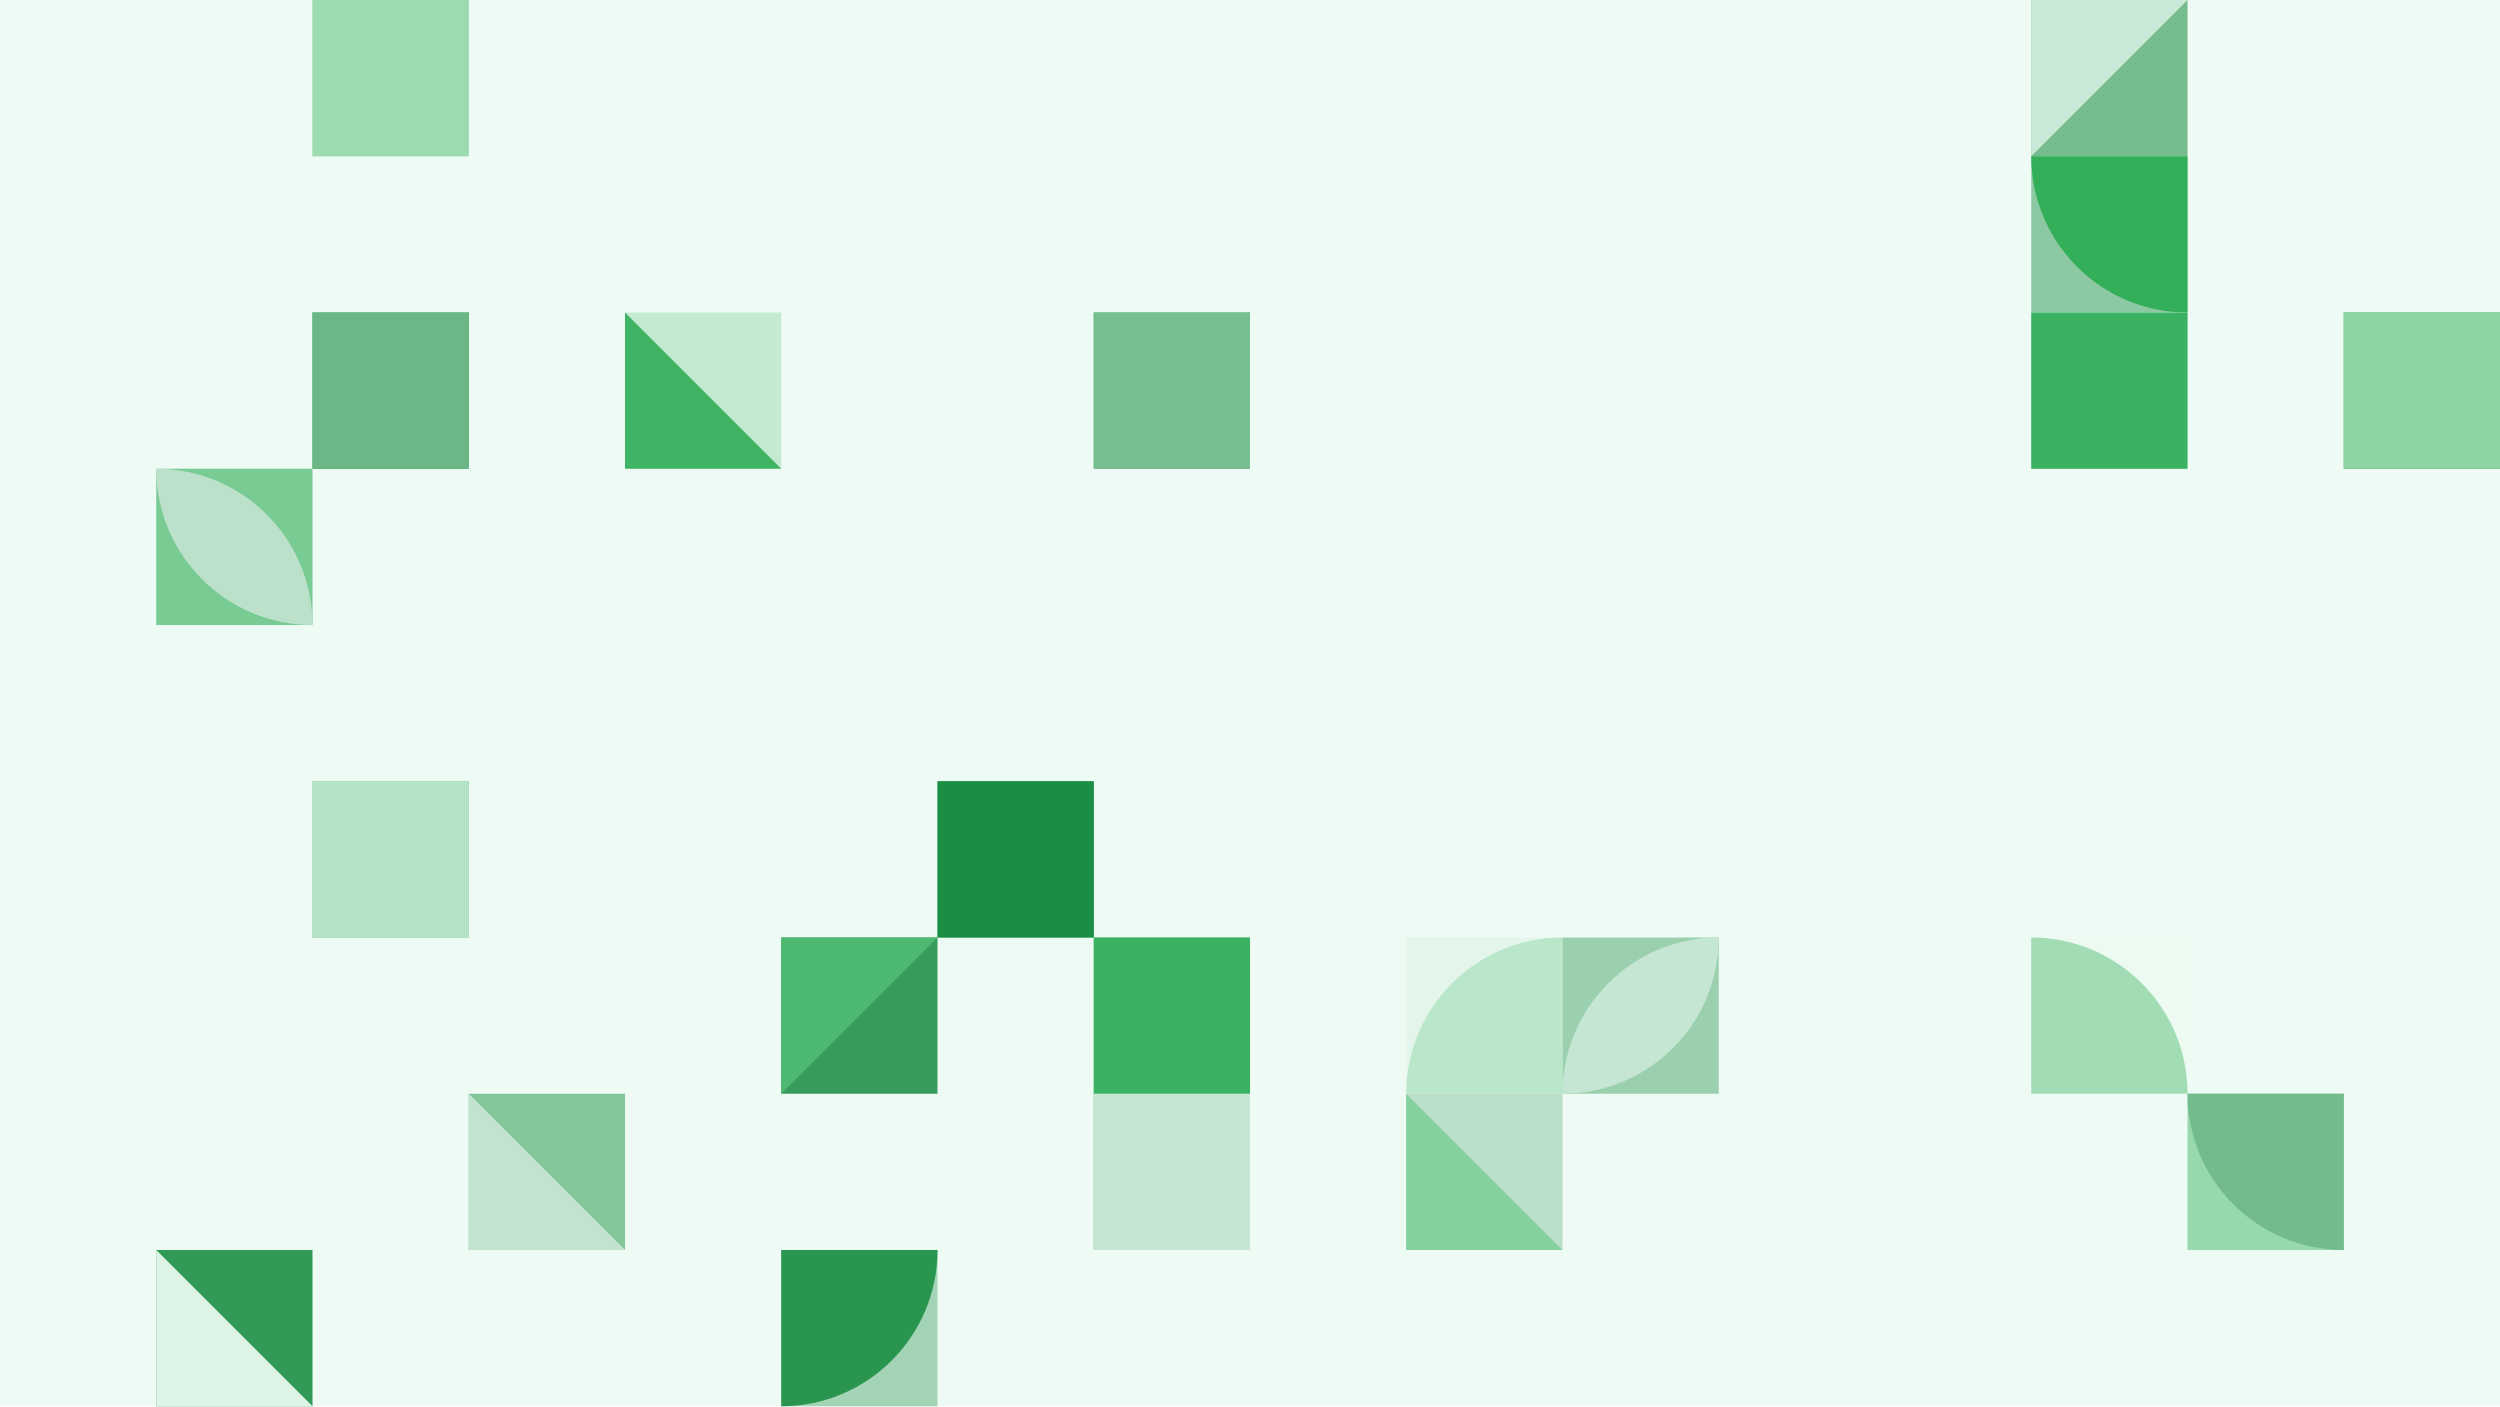
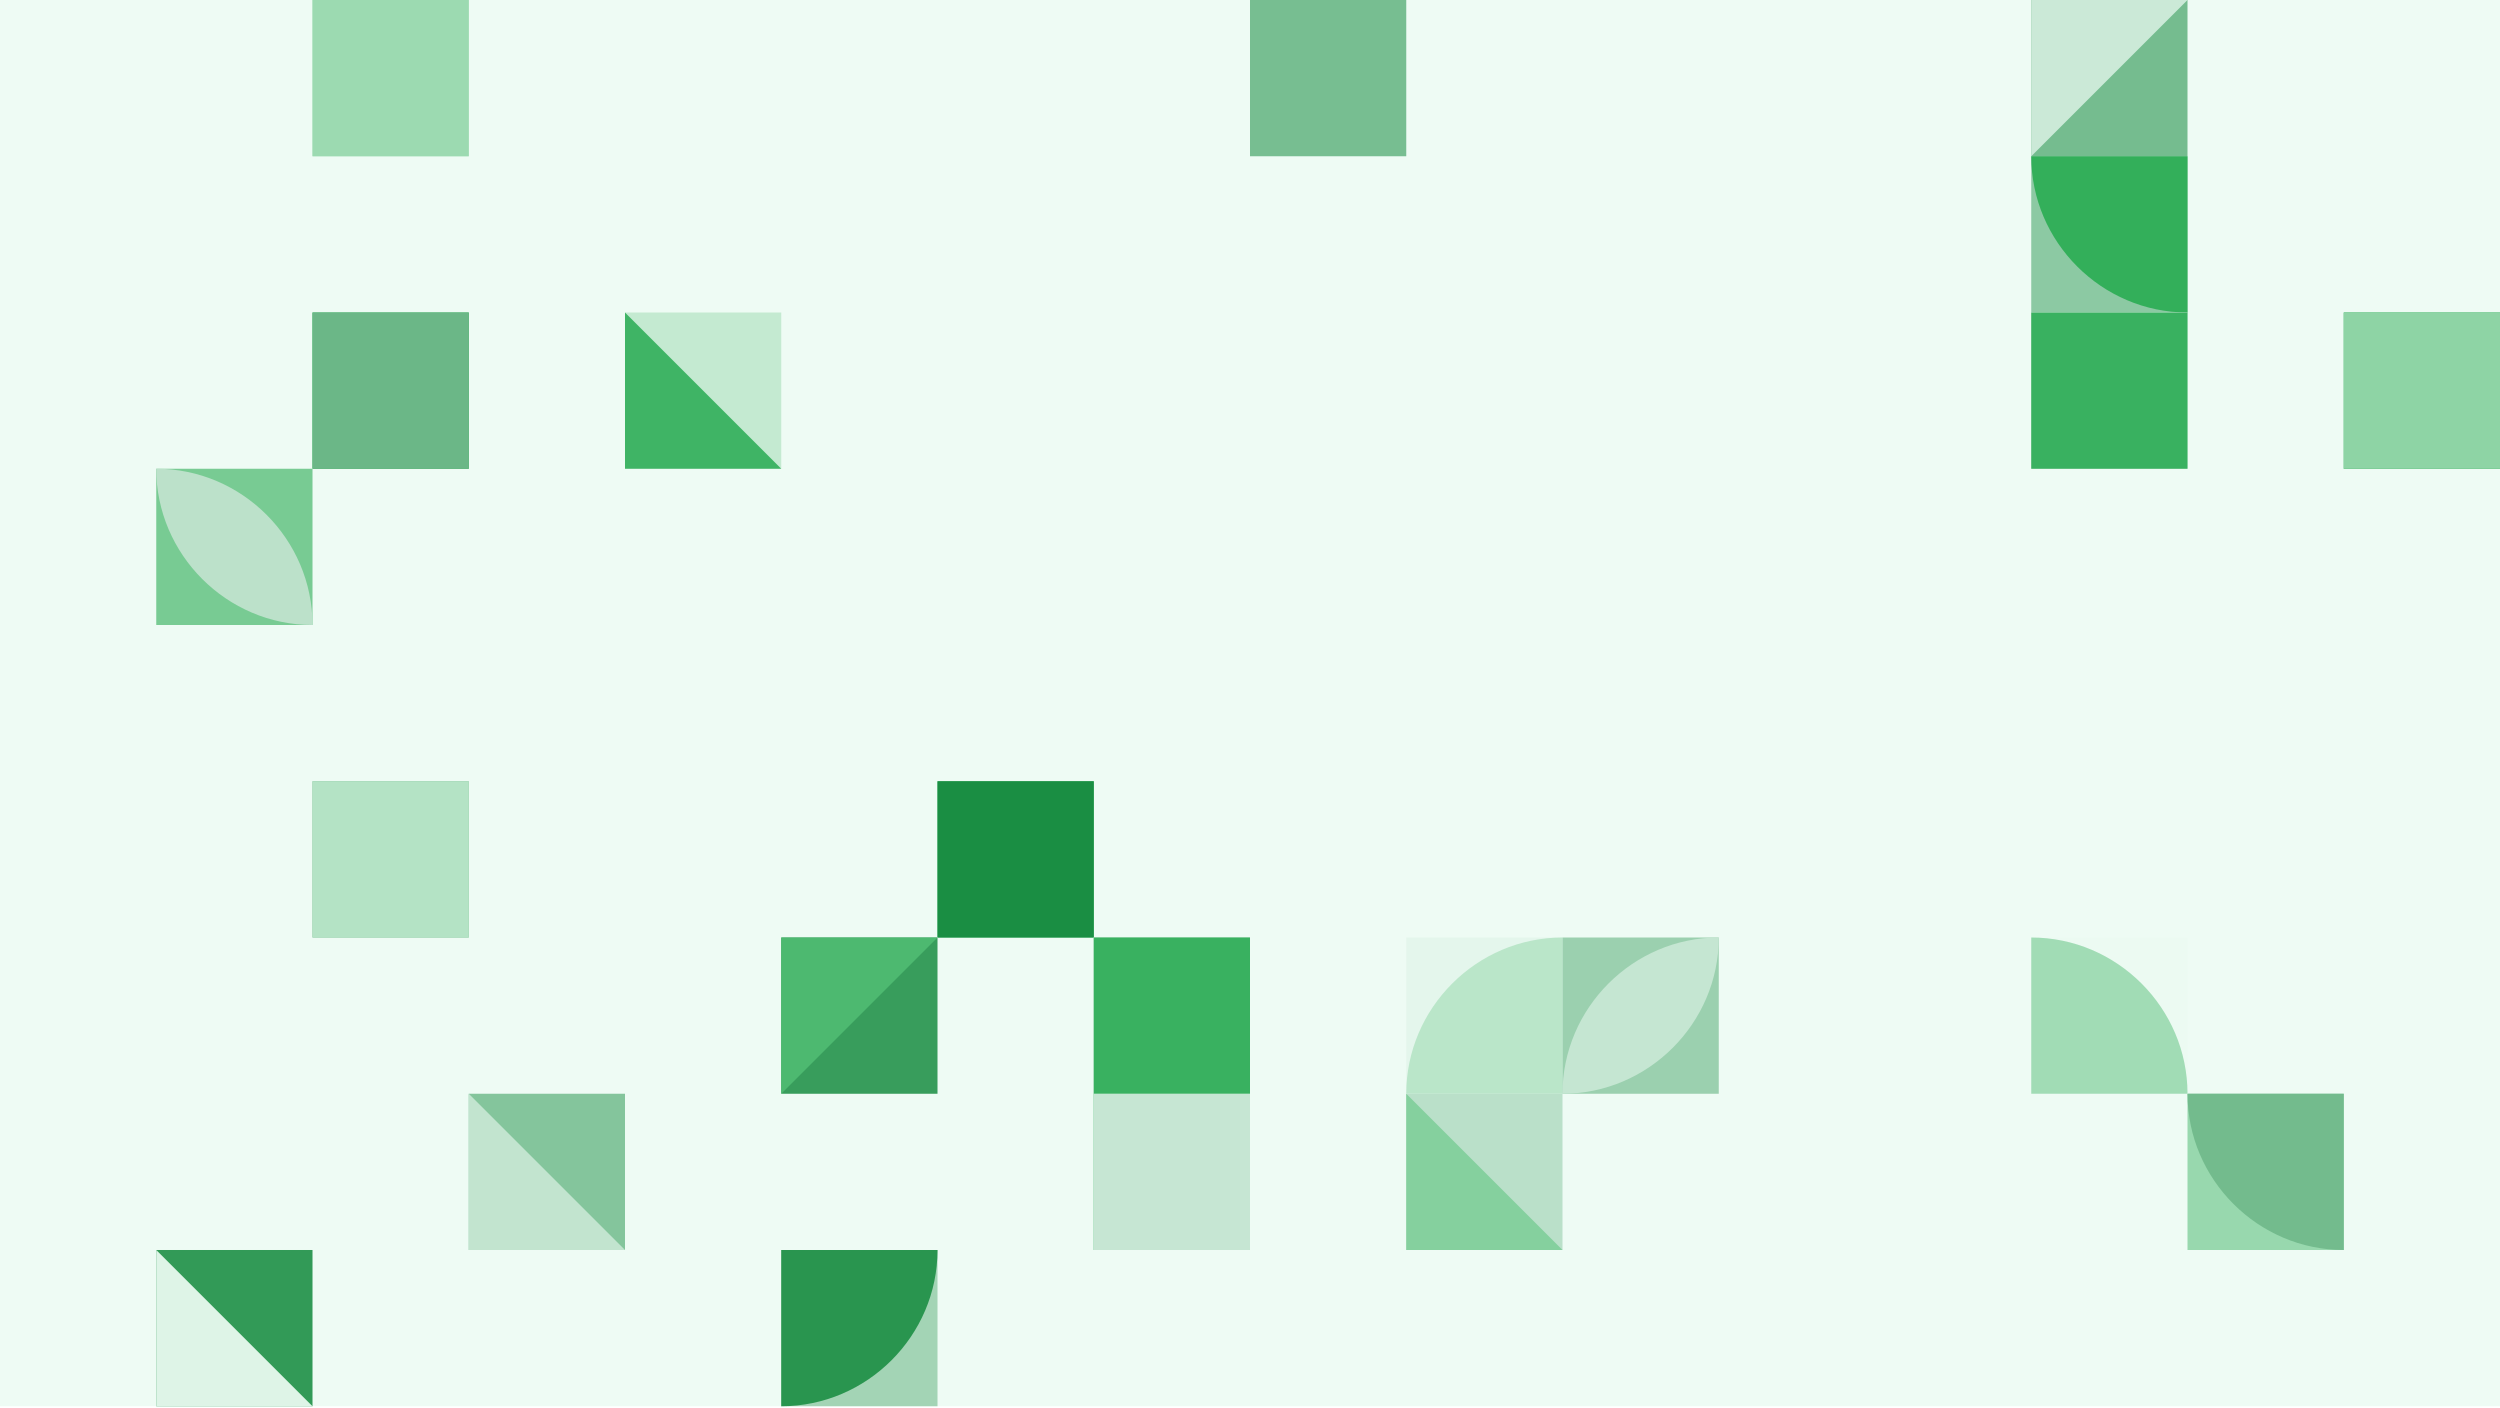
- <svg xmlns="http://www.w3.org/2000/svg" viewBox="0 0 1920 1080.003" preserveAspectRatio="xMaxYMax slice">
-   <g transform="scale(1.367093)">
-     <rect x="0" y="0" width="1404.444" height="790" fill="#eefbf4" />
-     <rect x="175.56" y="0" width="87.78" height="87.78" fill="#b6e4c6" />
-     <rect x="175.56" y="0" width="87.78" height="87.78" fill="#9cdab1" />
-     <rect x="1141.11" y="0" width="87.78" height="87.78" fill="#75bc8f" />
-     <polygon points="1141.11,0 1228.89,0 1141.11,87.78" fill="#cbe9d7" />
-     <rect x="1141.11" y="87.78" width="87.78" height="87.78" fill="#8cc9a3" />
-     <path d="M 1141.11 87.78 A 87.78 87.78 0 0 0 1228.89 175.56 L 1228.89 87.78" fill="#33af5a" />
-     <rect x="175.56" y="175.56" width="87.78" height="87.78" fill="#25a94f" />
-     <rect x="175.56" y="175.56" width="87.78" height="87.78" fill="#6bb787" />
-     <rect x="351.11" y="175.56" width="87.78" height="87.78" fill="#c4ead1" />
-     <polygon points="351.11,175.56 438.89,263.34 351.11,263.34" fill="#3fb465" />
-     <rect x="614.44" y="175.56" width="87.78" height="87.78" fill="#4ea96f" />
-     <rect x="614.44" y="175.56" width="87.78" height="87.78" fill="#77be91" />
-     <rect x="1141.11" y="175.56" width="87.78" height="87.78" fill="#c2e4cf" />
-     <rect x="1141.11" y="175.56" width="87.78" height="87.78" fill="#39b160" />
-     <rect x="1316.67" y="175.56" width="87.78" height="87.78" fill="#1da649" />
-     <rect x="1316.67" y="175.56" width="87.78" height="87.78" fill="#8ed4a5" />
-     <rect x="87.78" y="263.33" width="87.78" height="87.78" fill="#78cb93" />
-     <path d="M 87.78 263.33 A 87.78 87.78 0 0 1  175.56 351.11 L 87.78 263.33 A 87.78 87.78 0 0 0 175.56 351.11" fill="#bce1ca" />
-     <rect x="175.56" y="438.89" width="87.78" height="87.78" fill="#77bd90" />
-     <rect x="175.56" y="438.89" width="87.78" height="87.78" fill="#b4e3c5" />
-     <rect x="526.67" y="438.89" width="87.78" height="87.78" fill="#47b76b" />
-     <rect x="526.67" y="438.89" width="87.78" height="87.78" fill="#1a8e43" />
-     <rect x="438.89" y="526.67" width="87.78" height="87.78" fill="#389d5c" />
-     <polygon points="438.89,526.67 526.67,526.67 438.89,614.45" fill="#4db970" />
-     <rect x="614.44" y="526.67" width="87.78" height="87.78" fill="#9ed2b1" />
-     <rect x="614.44" y="526.67" width="87.78" height="87.78" fill="#39b160" />
-     <rect x="790" y="526.67" width="87.78" height="87.78" fill="#e4f6ec" />
-     <path d="M 790 614.45 A 87.78 87.78 0 0 1  877.78 526.67 L 877.78 614.45" fill="#bae6c9" />
-     <rect x="877.78" y="526.67" width="87.78" height="87.78" fill="#9bd0af" />
-     <path d="M 877.78 614.45 A 87.78 87.78 0 0 1  965.56 526.67 L 877.78 614.45 A 87.78 87.78 0 0 0 965.56 526.67" fill="#c5e6d2" />
-     <rect x="1141.11" y="526.67" width="87.78" height="87.78" fill="#ecfaf2" />
-     <path d="M 1141.11 526.67 A 87.78 87.78 0 0 1 1228.89 614.45 L 1141.11 614.45" fill="#a1dcb5" />
-     <rect x="263.33" y="614.44" width="87.78" height="87.78" fill="#84c59c" />
-     <polygon points="263.33,614.44 351.11,702.22 263.33,702.22" fill="#c2e4cf" />
-     <rect x="614.44" y="614.44" width="87.78" height="87.78" fill="#24a94e" />
-     <rect x="614.44" y="614.44" width="87.78" height="87.78" fill="#c6e6d3" />
-     <rect x="790" y="614.44" width="87.78" height="87.78" fill="#bae0c9" />
-     <polygon points="790,614.44 877.78,702.22 790,702.22" fill="#85d09e" />
-     <rect x="1228.89" y="614.44" width="87.78" height="87.78" fill="#98d8ae" />
-     <path d="M 1228.89 614.44 A 87.78 87.78 0 0 0 1316.67 702.22 L 1316.67 614.44" fill="#73bb8d" />
-     <rect x="87.78" y="702.22" width="87.78" height="87.78" fill="#329a57" />
-     <polygon points="87.78,702.22 175.56,790 87.78,790" fill="#def4e7" />
-     <rect x="438.89" y="702.22" width="87.78" height="87.78" fill="#a3d4b5" />
-     <path d="M 438.89 790 A 87.78 87.78 0 0 0 526.67 702.22 L 438.89 702.22" fill="#29954f" />
+ <svg xmlns="http://www.w3.org/2000/svg" width="100%" height="100%" viewBox="0 0 1920 1081" version="1.1" xml:space="preserve" style="fill-rule:evenodd;clip-rule:evenodd;stroke-linejoin:round;stroke-miterlimit:2;">
+   <g transform="matrix(1.36709,0,0,1.36709,0,0)">
+     <rect x="0" y="0" width="1404.44" height="790" style="fill:rgb(238,251,244);" />
+     <rect x="175.56" y="0" width="87.78" height="87.78" style="fill:rgb(182,228,198);" />
+     <rect x="175.56" y="0" width="87.78" height="87.78" style="fill:rgb(156,218,177);" />
+     <rect x="1141.11" y="0" width="87.78" height="87.78" style="fill:rgb(117,188,143);" />
+     <path d="M1141.11,0L1228.89,0L1141.11,87.78L1141.11,0Z" style="fill:rgb(203,233,215);fill-rule:nonzero;" />
+     <rect x="1141.11" y="87.78" width="87.78" height="87.78" style="fill:rgb(140,201,163);" />
+     <path d="M1141.11,87.78C1141.11,135.935 1180.74,175.56 1228.89,175.56L1228.89,87.78" style="fill:rgb(51,175,90);fill-rule:nonzero;" />
+     <rect x="175.56" y="175.56" width="87.78" height="87.78" style="fill:rgb(37,169,79);" />
+     <rect x="175.56" y="175.56" width="87.78" height="87.78" style="fill:rgb(107,183,135);" />
+     <rect x="351.11" y="175.56" width="87.78" height="87.78" style="fill:rgb(196,234,209);" />
+     <path d="M351.11,175.56L438.89,263.34L351.11,263.34L351.11,175.56Z" style="fill:rgb(63,180,101);fill-rule:nonzero;" />
+     <g transform="matrix(1,0,0,1,87.7822,-175.56)">
+       <rect x="614.44" y="175.56" width="87.78" height="87.78" style="fill:rgb(119,190,145);" />
+     </g>
+     <rect x="1141.11" y="175.56" width="87.78" height="87.78" style="fill:rgb(194,228,207);" />
+     <rect x="1141.11" y="175.56" width="87.78" height="87.78" style="fill:rgb(57,177,96);" />
+     <rect x="1316.67" y="175.56" width="87.78" height="87.78" style="fill:rgb(29,166,73);" />
+     <rect x="1316.67" y="175.56" width="87.78" height="87.78" style="fill:rgb(142,212,165);" />
+     <rect x="87.78" y="263.33" width="87.78" height="87.78" style="fill:rgb(120,203,147);" />
+     <path d="M87.78,263.33C135.935,263.33 175.56,302.955 175.56,351.11L87.78,263.33C87.78,311.485 127.405,351.11 175.56,351.11" style="fill:rgb(188,225,202);fill-rule:nonzero;" />
+     <rect x="175.56" y="438.89" width="87.78" height="87.78" style="fill:rgb(119,189,144);" />
+     <rect x="175.56" y="438.89" width="87.78" height="87.78" style="fill:rgb(180,227,197);" />
+     <rect x="526.67" y="438.89" width="87.78" height="87.78" style="fill:rgb(71,183,107);" />
+     <rect x="526.67" y="438.89" width="87.78" height="87.78" style="fill:rgb(26,142,67);" />
+     <rect x="438.89" y="526.67" width="87.78" height="87.78" style="fill:rgb(56,157,92);" />
+     <path d="M438.89,526.67L526.67,526.67L438.89,614.45L438.89,526.67Z" style="fill:rgb(77,185,112);fill-rule:nonzero;" />
+     <rect x="614.44" y="526.67" width="87.78" height="87.78" style="fill:rgb(158,210,177);" />
+     <rect x="614.44" y="526.67" width="87.78" height="87.78" style="fill:rgb(57,177,96);" />
+     <rect x="790" y="526.67" width="87.78" height="87.78" style="fill:rgb(228,246,236);" />
+     <path d="M790,614.45C790,566.295 829.625,526.67 877.78,526.67L877.78,614.45" style="fill:rgb(186,230,201);fill-rule:nonzero;" />
+     <rect x="877.78" y="526.67" width="87.78" height="87.78" style="fill:rgb(155,208,175);" />
+     <path d="M877.78,614.45C877.78,566.295 917.405,526.67 965.56,526.67L877.78,614.45C925.935,614.45 965.56,574.825 965.56,526.67" style="fill:rgb(197,230,210);fill-rule:nonzero;" />
+     <rect x="1141.11" y="526.67" width="87.78" height="87.78" style="fill:rgb(236,250,242);" />
+     <path d="M1141.11,526.67C1189.27,526.67 1228.89,566.295 1228.89,614.45L1141.11,614.45" style="fill:rgb(161,220,181);fill-rule:nonzero;" />
+     <rect x="263.33" y="614.44" width="87.78" height="87.78" style="fill:rgb(132,197,156);" />
+     <path d="M263.33,614.44L351.11,702.22L263.33,702.22L263.33,614.44Z" style="fill:rgb(194,228,207);fill-rule:nonzero;" />
+     <rect x="614.44" y="614.44" width="87.78" height="87.78" style="fill:rgb(36,169,78);" />
+     <rect x="614.44" y="614.44" width="87.78" height="87.78" style="fill:rgb(198,230,211);" />
+     <rect x="790" y="614.44" width="87.78" height="87.78" style="fill:rgb(186,224,201);" />
+     <path d="M790,614.44L877.78,702.22L790,702.22L790,614.44Z" style="fill:rgb(133,208,158);fill-rule:nonzero;" />
+     <rect x="1228.89" y="614.44" width="87.78" height="87.78" style="fill:rgb(152,216,174);" />
+     <path d="M1228.89,614.44C1228.89,662.595 1268.52,702.22 1316.67,702.22L1316.67,614.44" style="fill:rgb(115,187,141);fill-rule:nonzero;" />
+     <rect x="87.78" y="702.22" width="87.78" height="87.78" style="fill:rgb(50,154,87);" />
+     <path d="M87.78,702.22L175.56,790L87.78,790L87.78,702.22Z" style="fill:rgb(222,244,231);fill-rule:nonzero;" />
+     <rect x="438.89" y="702.22" width="87.78" height="87.78" style="fill:rgb(163,212,181);" />
+     <path d="M438.89,790C487.045,790 526.67,750.375 526.67,702.22L438.89,702.22" style="fill:rgb(41,149,79);fill-rule:nonzero;" />
  </g>
</svg>
